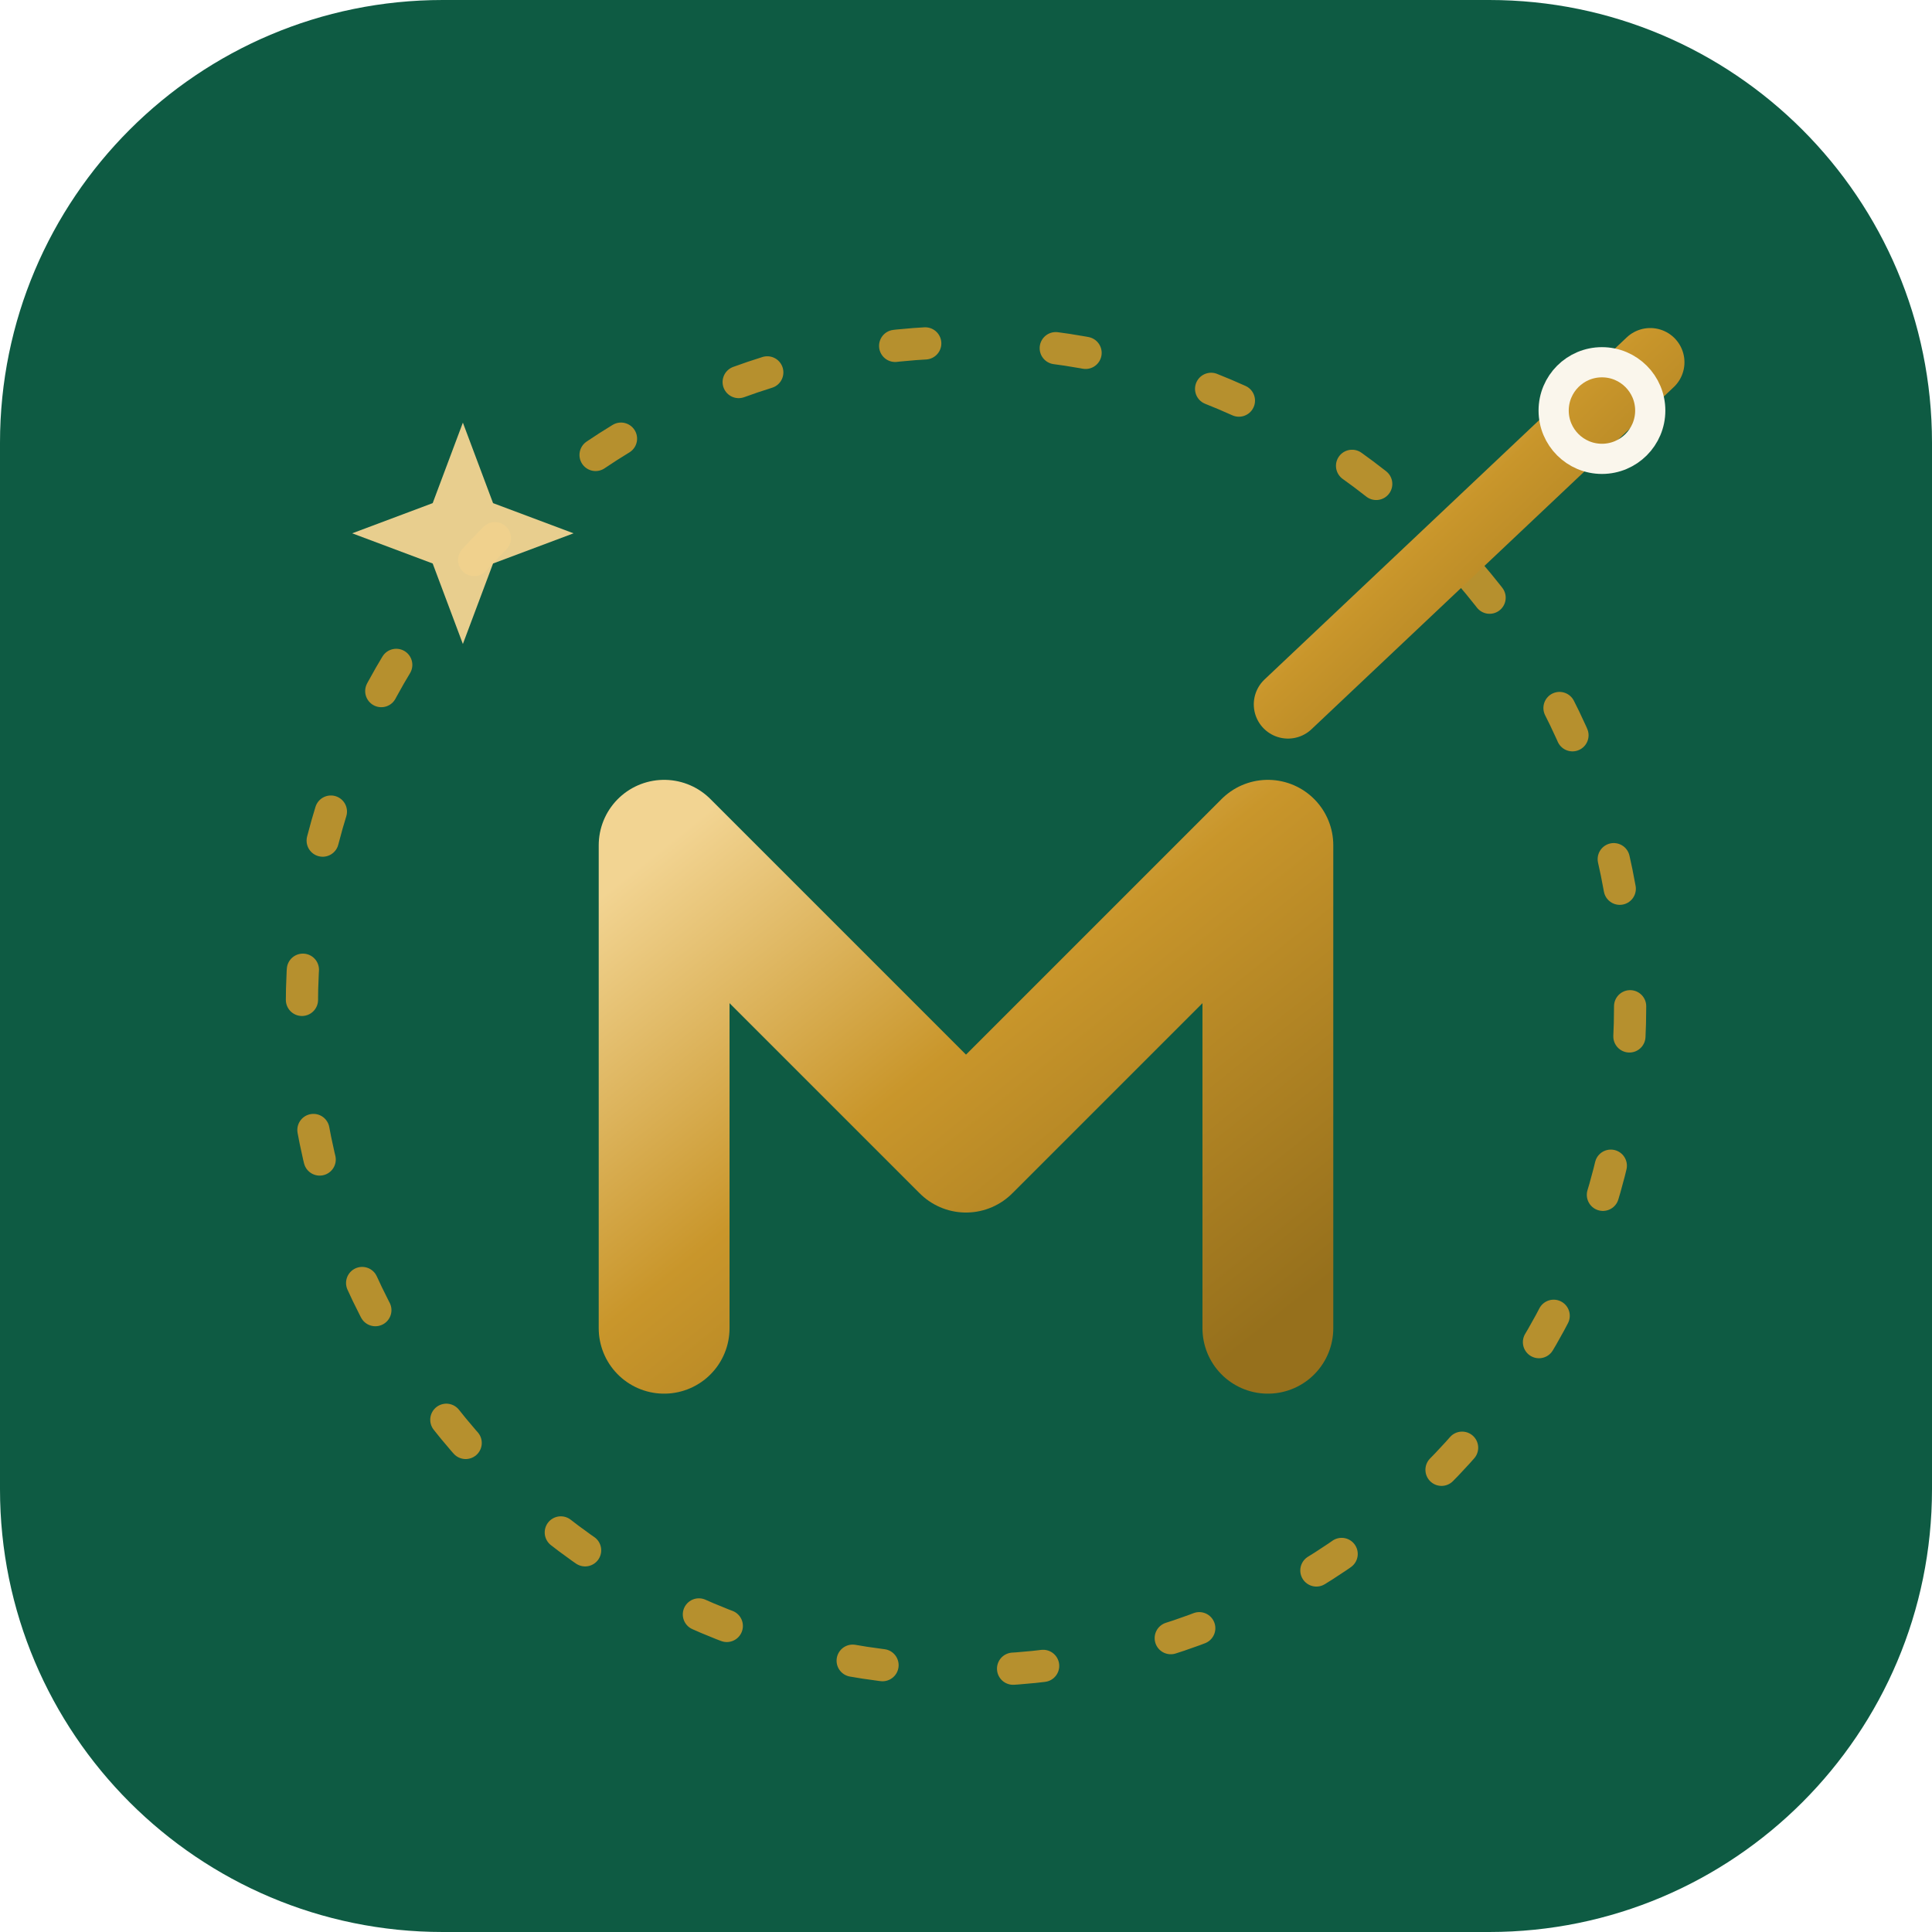
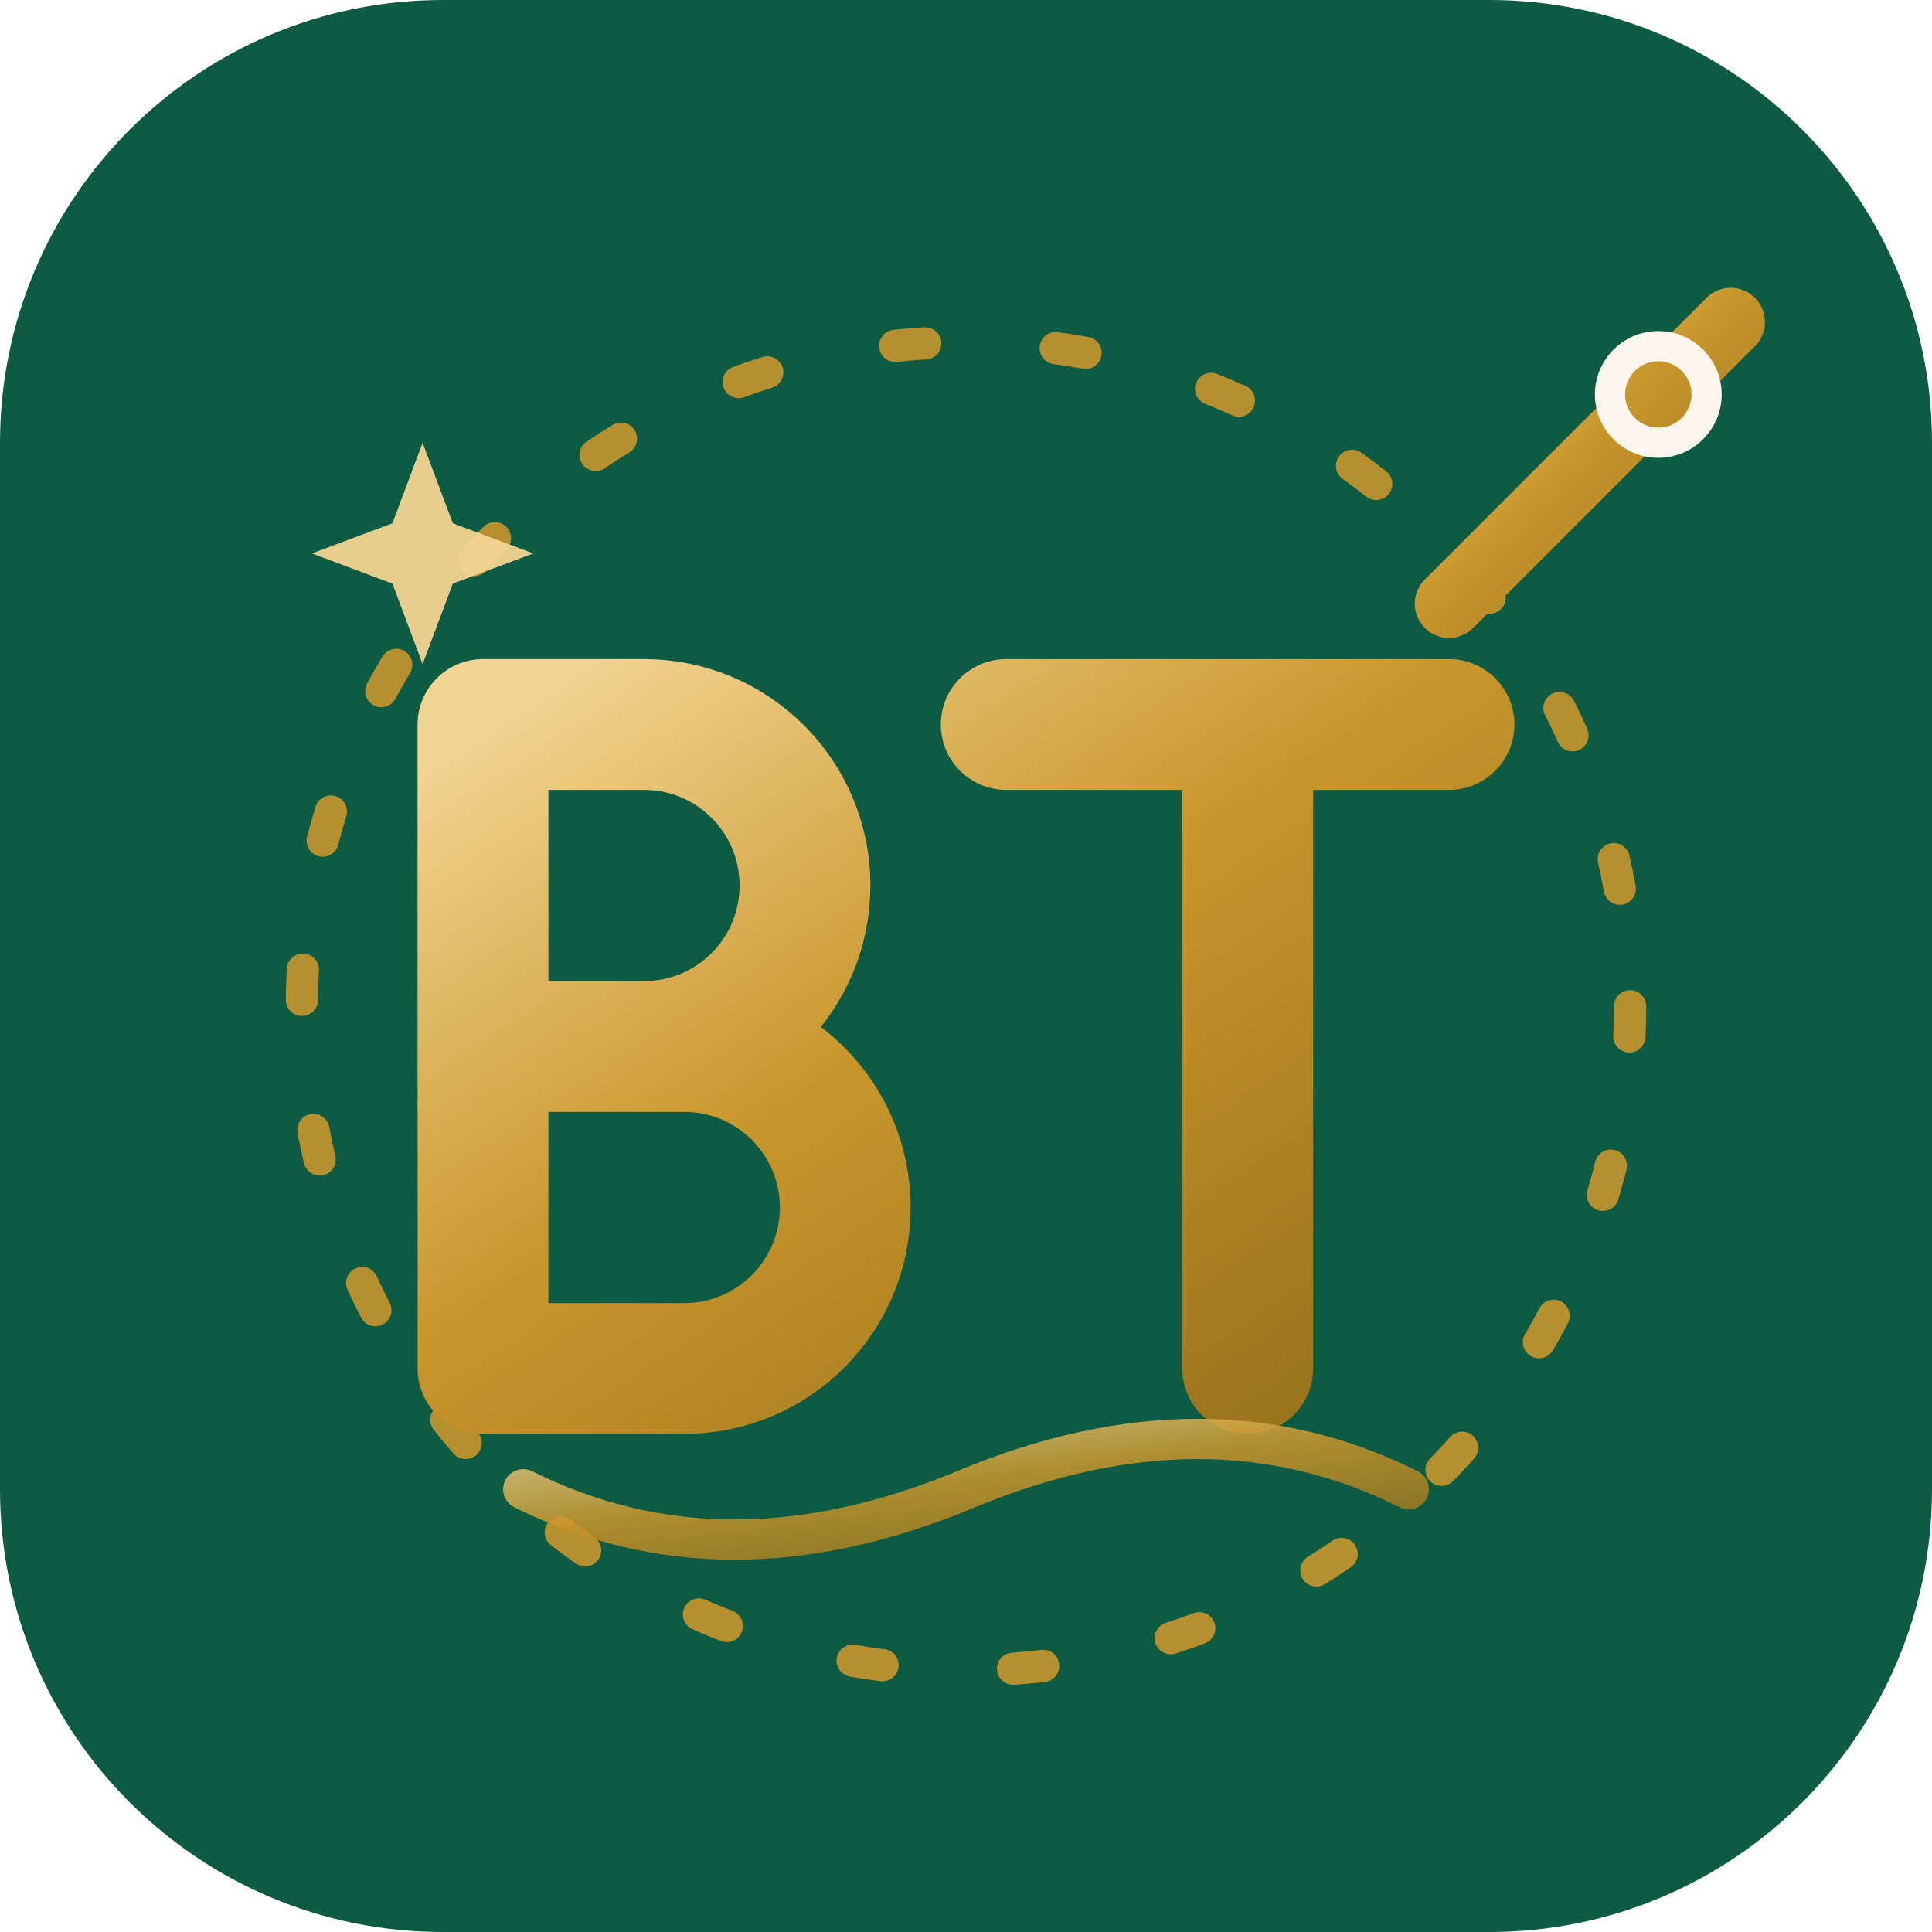
<svg xmlns="http://www.w3.org/2000/svg" viewBox="0 0 96 96" fill="none">
  <defs>
    <linearGradient id="g" x1="0" y1="0" x2="1" y2="1">
      <stop offset="0" stop-color="#f2d492" />
      <stop offset="0.45" stop-color="#c9962b" />
      <stop offset="1" stop-color="#96701c" />
    </linearGradient>
  </defs>
  <rect width="96" height="96" rx="22" fill="#0e5b43" />
  <circle cx="48" cy="50" r="33" fill="none" stroke="#c9962b" stroke-width="1.6" stroke-dasharray="1.5 6.5" stroke-linecap="round" opacity="0.9" />
-   <path d="M33 66 L33 42 L48 57 L63 42 L63 66" stroke="url(#g)" stroke-width="6.5" stroke-linecap="round" stroke-linejoin="round" />
-   <line x1="82" y1="18" x2="64" y2="35" stroke="url(#g)" stroke-width="3.4" stroke-linecap="round" />
-   <circle cx="79.6" cy="20.4" r="2.4" fill="none" stroke="#faf6ec" stroke-width="1.5" />
-   <path d="M23 21 l1.5 4 4 1.5 -4 1.5 -1.5 4 -1.5 -4 -4 -1.5 4 -1.5 z" fill="#f2d492" opacity="0.95" />
+   <path d="M24 36 V68 M24 36 H32 A8 8 0 0 1 32 52 H24 M24 52 H34 A8 8 0 0 1 34 68 H24 M50 36 H72 M62 36 V68" stroke="url(#g)" stroke-width="6.5" stroke-linecap="round" stroke-linejoin="round" />
+   <path d="M26 74 Q 36 79 48 74 T 70 74" stroke="url(#g)" stroke-width="2" stroke-linecap="round" opacity="0.85" />
+   <line x1="86" y1="16" x2="72" y2="30" stroke="url(#g)" stroke-width="3.4" stroke-linecap="round" />
+   <circle cx="82.4" cy="19.6" r="2.4" fill="none" stroke="#faf6ec" stroke-width="1.5" />
+   <path d="M21 22 l1.5 4 4 1.5 -4 1.5 -1.5 4 -1.5 -4 -4 -1.5 4 -1.5 z" fill="#f2d492" opacity="0.95" />
</svg>
